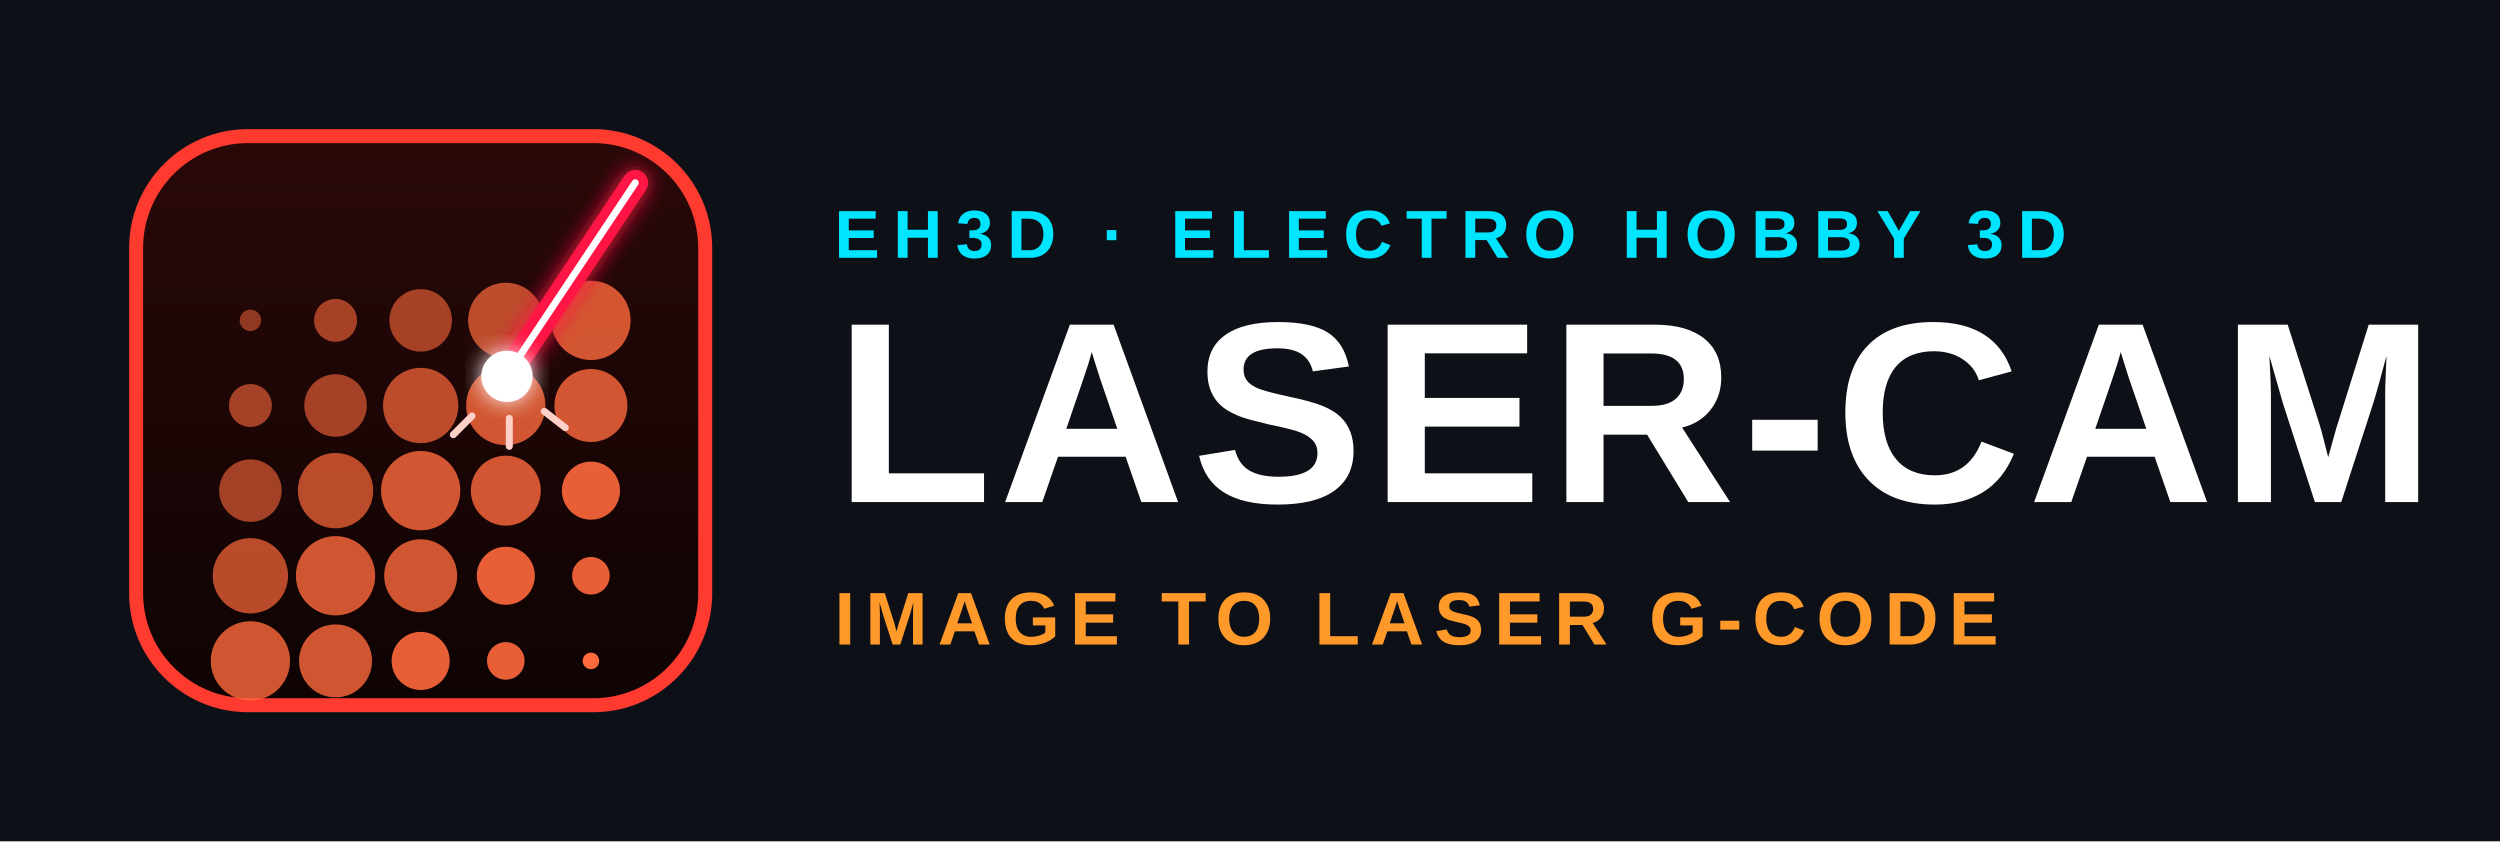
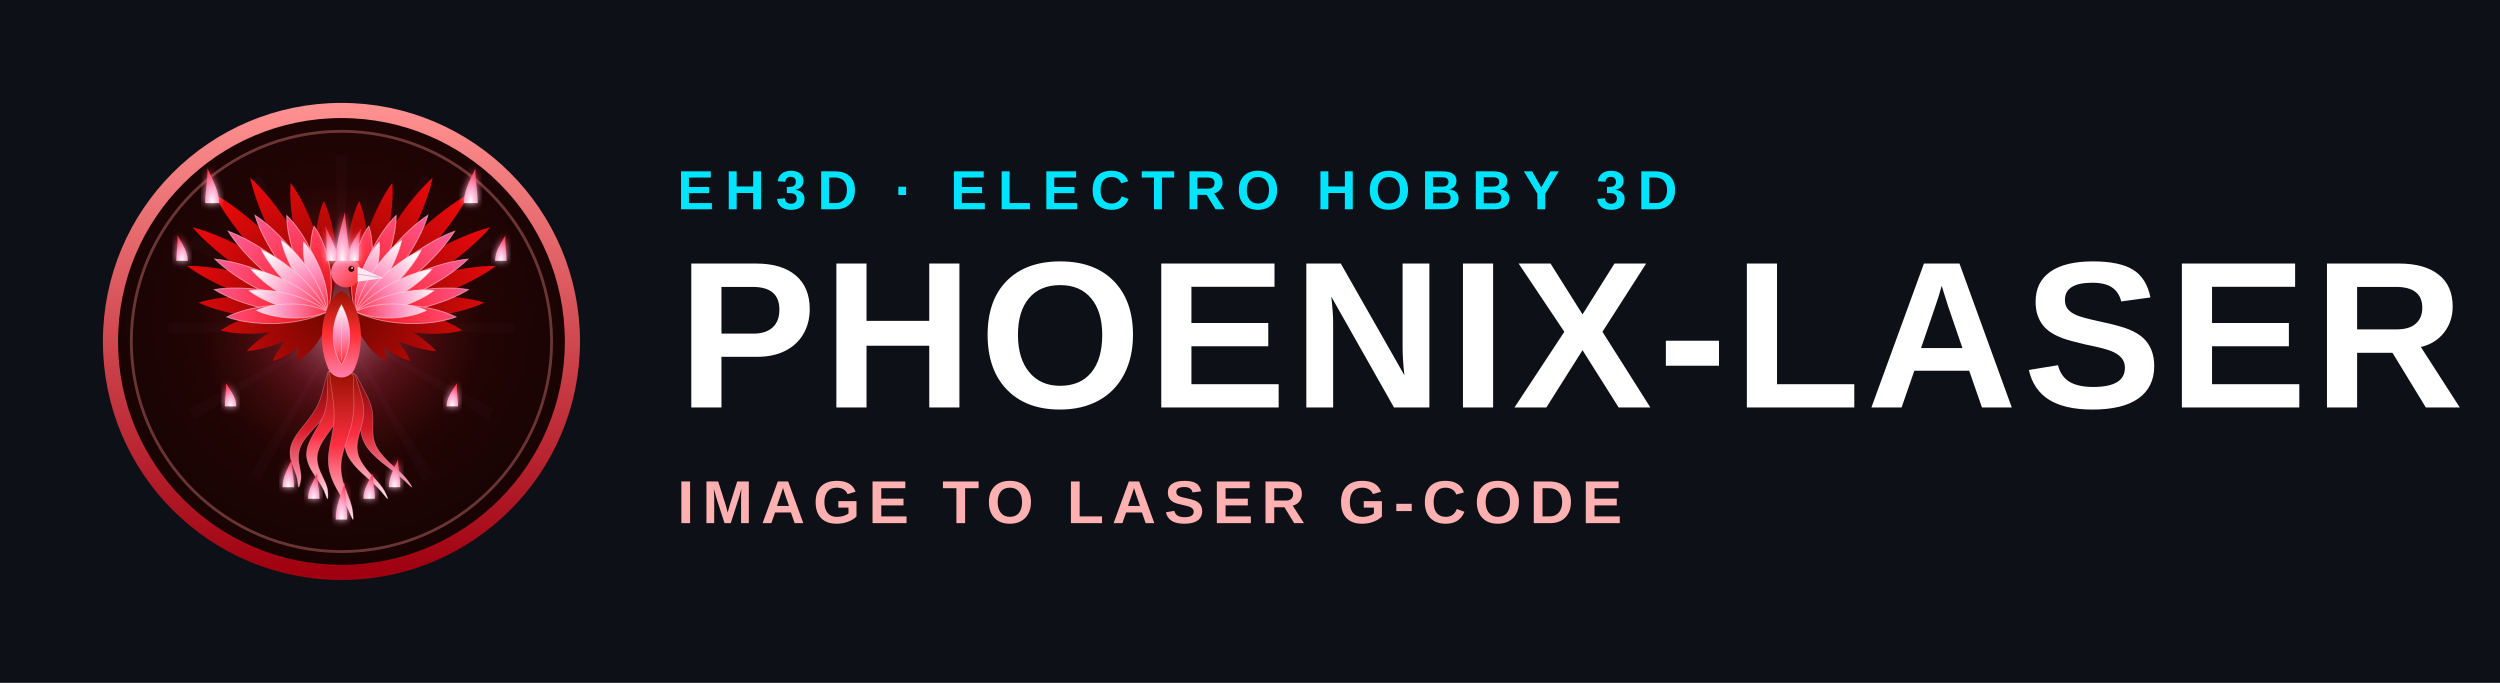
- <svg xmlns="http://www.w3.org/2000/svg" viewBox="0 0 737 248" width="737" height="248" role="img" aria-label="EH3D-LASER-CAM logo">
+ <svg xmlns="http://www.w3.org/2000/svg" viewBox="0 0 908 248" width="908" height="248" role="img" aria-label="EH3D-PHOENIX-LASER logo">
  <defs>
-     <linearGradient id="bg" x1="0" y1="0" x2="0" y2="1">
-       <stop offset="0" stop-color="#2a0808" />
-       <stop offset="1" stop-color="#0e0303" />
+     <radialGradient id="red_glow" cx="0.5" cy="0.5" r="0.5">
+       <stop offset="0" stop-color="#FFBFDB" stop-opacity="0.55" />
+       <stop offset="0.45" stop-color="#FF3F66" stop-opacity="0.22" />
+       <stop offset="1" stop-color="#971100" stop-opacity="0" />
+     </radialGradient>
+     <radialGradient id="red_back" gradientUnits="userSpaceOnUse" cx="12" cy="-34" r="125">
+       <stop offset="0" stop-color="#720800" />
+       <stop offset="1" stop-color="#E6090B" />
+     </radialGradient>
+     <radialGradient id="red_mid" gradientUnits="userSpaceOnUse" cx="12" cy="-34" r="100">
+       <stop offset="0" stop-color="#D50C05" />
+       <stop offset="0.5" stop-color="#FF2F43" />
+       <stop offset="1" stop-color="#FF588E" />
+     </radialGradient>
+     <radialGradient id="red_front" gradientUnits="userSpaceOnUse" cx="12" cy="-34" r="72">
+       <stop offset="0" stop-color="#FF2F43" />
+       <stop offset="0.5" stop-color="#FF8FBC" />
+       <stop offset="1" stop-color="#FFFFFF" />
+     </radialGradient>
+     <linearGradient id="red_body" x1="0" y1="0" x2="0" y2="1">
+       <stop offset="0" stop-color="#971100" />
+       <stop offset="0.5" stop-color="#FF2F32" />
+       <stop offset="1" stop-color="#FF7FAB" />
+     </linearGradient>
+     <linearGradient id="red_chest" x1="0" y1="0" x2="0" y2="1">
+       <stop offset="0" stop-color="#FFFFFF" />
+       <stop offset="0.5" stop-color="#FF8FBC" />
+       <stop offset="1" stop-color="#FF2F32" />
+     </linearGradient>
+     <linearGradient id="red_head" x1="0" y1="0" x2="1" y2="1">
+       <stop offset="0" stop-color="#FF8FBC" />
+       <stop offset="1" stop-color="#FF2F32" />
+     </linearGradient>
+     <linearGradient id="red_tailA" x1="0" y1="0" x2="0" y2="1">
+       <stop offset="0" stop-color="#720A0A" />
+       <stop offset="0.5" stop-color="#DB1C29" />
+       <stop offset="1" stop-color="#FF9FBA" />
+     </linearGradient>
+     <linearGradient id="red_tailB" x1="0" y1="0" x2="0" y2="1">
+       <stop offset="0" stop-color="#971100" />
+       <stop offset="0.5" stop-color="#FF2F43" />
+       <stop offset="1" stop-color="#FFE6F2" />
+     </linearGradient>
+     <radialGradient id="red_fl" cx="0.5" cy="1" r="1">
+       <stop offset="0" stop-color="#FFFFFF" />
+       <stop offset="0.5" stop-color="#FF9FC6" />
+       <stop offset="1" stop-color="#FF2F43" />
+     </radialGradient>
+     <filter id="red_blur" x="-30%" y="-30%" width="160%" height="160%">
+       <feGaussianBlur stdDeviation="3" result="b" />
+       <feMerge>
+         <feMergeNode in="b" />
+         <feMergeNode in="SourceGraphic" />
+       </feMerge>
+     </filter>
+     <radialGradient id="bg" cx="0.5" cy="0.45" r="0.75">
+       <stop offset="0" stop-color="#300606" />
+       <stop offset="1" stop-color="#0e0202" />
+     </radialGradient>
+     <linearGradient id="ring" x1="0" y1="0" x2="0" y2="1">
+       <stop offset="0" stop-color="#FF9090" />
+       <stop offset="1" stop-color="#A00010" />
    </linearGradient>
    <filter id="glow" x="-30%" y="-30%" width="160%" height="160%">
      <feGaussianBlur stdDeviation="9" result="b" />
      <feMerge>
        <feMergeNode in="b" />
        <feMergeNode in="SourceGraphic" />
      </feMerge>
    </filter>
  </defs>
-   <rect width="737" height="248" fill="#0D1117" />
+   <rect width="908" height="248" fill="#0D1117" />
  <g transform="translate(36,36) scale(0.3438)">
-     <rect x="12" y="12" width="488" height="488" rx="96" fill="url(#bg)" stroke="#FF3B30" stroke-width="12" />
-     <circle cx="110" cy="170" r="9.2" fill="#FF6A3D" fill-opacity="0.5" />
-     <circle cx="110" cy="243" r="18.4" fill="#FF6A3D" fill-opacity="0.6" />
-     <circle cx="110" cy="316" r="26.8" fill="#FF6A3D" fill-opacity="0.6" />
-     <circle cx="110" cy="389" r="32.3" fill="#FF6A3D" fill-opacity="0.7" />
-     <circle cx="110" cy="462" r="34" fill="#FF6A3D" fill-opacity="0.8" />
-     <circle cx="183" cy="170" r="18.4" fill="#FF6A3D" fill-opacity="0.6" />
-     <circle cx="183" cy="243" r="26.8" fill="#FF6A3D" fill-opacity="0.6" />
-     <circle cx="183" cy="316" r="32.3" fill="#FF6A3D" fill-opacity="0.7" />
-     <circle cx="183" cy="389" r="34" fill="#FF6A3D" fill-opacity="0.8" />
-     <circle cx="183" cy="462" r="31.3" fill="#FF6A3D" fill-opacity="0.8" />
-     <circle cx="256" cy="170" r="26.8" fill="#FF6A3D" fill-opacity="0.6" />
-     <circle cx="256" cy="243" r="32.3" fill="#FF6A3D" fill-opacity="0.7" />
-     <circle cx="256" cy="316" r="34" fill="#FF6A3D" fill-opacity="0.8" />
-     <circle cx="256" cy="389" r="31.3" fill="#FF6A3D" fill-opacity="0.8" />
-     <circle cx="256" cy="462" r="24.9" fill="#FF6A3D" fill-opacity="0.9" />
-     <circle cx="329" cy="170" r="32.3" fill="#FF6A3D" fill-opacity="0.7" />
-     <circle cx="329" cy="243" r="34" fill="#FF6A3D" fill-opacity="0.8" />
-     <circle cx="329" cy="316" r="30" fill="#FF6A3D" fill-opacity="0.8" />
-     <circle cx="329" cy="389" r="24.9" fill="#FF6A3D" fill-opacity="0.9" />
-     <circle cx="329" cy="462" r="16.1" fill="#FF6A3D" fill-opacity="0.9" />
-     <circle cx="402" cy="170" r="34" fill="#FF6A3D" fill-opacity="0.8" />
-     <circle cx="402" cy="243" r="31.3" fill="#FF6A3D" fill-opacity="0.8" />
-     <circle cx="402" cy="316" r="24.9" fill="#FF6A3D" fill-opacity="0.9" />
-     <circle cx="402" cy="389" r="16.1" fill="#FF6A3D" fill-opacity="0.9" />
-     <circle cx="402" cy="462" r="7.1" fill="#FF6A3D" fill-opacity="1" />
-     <line x1="440" y1="52" x2="332" y2="214" stroke="#FF1744" stroke-width="22" stroke-linecap="round" filter="url(#glow)" />
-     <line x1="440" y1="52" x2="332" y2="214" stroke="#FFFFFF" stroke-width="6" stroke-linecap="round" />
-     <circle cx="330" cy="218" r="22" fill="#FFFFFF" filter="url(#glow)" />
-     <g stroke="#FFD0C8" stroke-width="6" stroke-linecap="round">
-       <line x1="300" y1="252" x2="284" y2="268" />
-       <line x1="332" y1="254" x2="332" y2="278" />
-       <line x1="362" y1="248" x2="380" y2="262" />
+     <circle cx="256" cy="256" r="244" fill="url(#bg)" stroke="url(#ring)" stroke-width="16" />
+     <circle cx="256" cy="256" r="222" fill="none" stroke="#FF9090" stroke-opacity=".35" stroke-width="3" />
+     <g transform="translate(256,266) scale(1.22)">
+       <g id="red_bird">
+         <circle cx="0" cy="-20" r="125" fill="url(#red_glow)" />
+         <g transform="translate(0,-20)" fill="#FFBFDB" fill-opacity="0.02">
+           <path d="M0 0 L149.9 -5.2 L149.9 5.2Z" />
+           <path d="M0 0 L132.4 70.4 L127.2 79.5Z" />
+           <path d="M0 0 L79.5 127.2 L70.4 132.4Z" />
+           <path d="M0 0 L5.2 149.9 L-5.2 149.9Z" />
+           <path d="M0 0 L-70.4 132.4 L-79.5 127.2Z" />
+           <path d="M0 0 L-127.2 79.5 L-132.4 70.4Z" />
+           <path d="M0 0 L-149.9 5.2 L-149.9 -5.2Z" />
+           <path d="M0 0 L-132.4 -70.4 L-127.2 -79.5Z" />
+           <path d="M0 0 L-79.5 -127.2 L-70.4 -132.4Z" />
+           <path d="M0 0 L-5.2 -149.9 L5.2 -149.9Z" />
+           <path d="M0 0 L70.4 -132.4 L79.5 -127.2Z" />
+           <path d="M0 0 L127.2 -79.5 L132.4 -70.4Z" />
+         </g>
+         <g>
+           <g>
+             <path d="M12 -34 C31.7 -12.1 65.2 -0.7 82.1 0.2 C71 -12.6 41.4 -31.9 12 -34Z" fill="url(#red_back)" />
+             <path d="M12 -34 C21.3 -10.8 45.6 5.2 59.6 8.8 C54.5 -4.6 36 -27.2 12 -34Z" fill="url(#red_back)" />
+             <path d="M12 -34 C11.9 -13.3 27.6 3.4 38.5 8.4 C38.8 -3.6 30.6 -25 12 -34Z" fill="url(#red_back)" />
+             <path d="M12 -34 C28.2 -67.1 23.7 -110.4 15.4 -129.9 C5.7 -111.1 -1.8 -68.1 12 -34Z" fill="url(#red_back)" />
+             <path d="M12 -34 C37.6 -68.9 46.2 -120.7 44 -145.5 C28.9 -125.7 8.8 -77.2 12 -34Z" fill="url(#red_back)" />
+             <path d="M12 -34 C48.4 -67.1 73.4 -122.3 79 -150 C57.8 -131.3 22.5 -82.1 12 -34Z" fill="url(#red_back)" />
+             <path d="M12 -34 C57.3 -59.3 97.4 -109.5 110.6 -136.1 C84.4 -122 35.7 -80.2 12 -34Z" fill="url(#red_back)" />
+             <path d="M12 -34 C60.9 -46.9 110.4 -84.9 129 -107.1 C100.9 -100.1 45 -72.3 12 -34Z" fill="url(#red_back)" />
+             <path d="M12 -34 C59.2 -33.6 112.2 -57.1 133.7 -73.6 C106.6 -74.2 50 -62.1 12 -34Z" fill="url(#red_back)" />
+             <path d="M12 -34 C52.2 -21.8 102 -31.3 123.7 -41.8 C100.8 -49.2 50.1 -51.7 12 -34Z" fill="url(#red_back)" />
+             <path d="M12 -34 C41.8 -13.5 84.5 -12.1 104.6 -17.7 C87.6 -29.8 47 -43.1 12 -34Z" fill="url(#red_back)" />
+             <path d="M12 -34 C28.9 -57.9 29.1 -91.9 23.7 -108 C13.7 -94.4 3.3 -61.9 12 -34Z" fill="url(#red_mid)" stroke="#FFD8E8" stroke-opacity="0.55" stroke-width="0.8" />
+             <path d="M12 -34 C36.3 -58.1 47.5 -97.6 47.4 -117.3 C33.1 -103.7 12.4 -68.2 12 -34Z" fill="url(#red_mid)" stroke="#FFD8E8" stroke-opacity="0.55" stroke-width="0.8" />
+             <path d="M12 -34 C44.4 -55.4 68.6 -96.1 74.9 -117.5 C56.1 -105.5 23.6 -71 12 -34Z" fill="url(#red_mid)" stroke="#FFD8E8" stroke-opacity="0.55" stroke-width="0.8" />
+             <path d="M12 -34 C50.3 -48.3 85.8 -83.7 98.1 -103.7 C76 -95.8 33.9 -68.5 12 -34Z" fill="url(#red_mid)" stroke="#FFD8E8" stroke-opacity="0.55" stroke-width="0.8" />
+             <path d="M12 -34 C51.6 -38.1 93.3 -63.3 109.6 -79.5 C86.7 -77.5 40.7 -61.7 12 -34Z" fill="url(#red_mid)" stroke="#FFD8E8" stroke-opacity="0.55" stroke-width="0.8" />
+             <path d="M12 -34 C48.8 -27.9 91.9 -41.6 110 -53.1 C88.9 -56.9 43.8 -53.4 12 -34Z" fill="url(#red_mid)" stroke="#FFD8E8" stroke-opacity="0.55" stroke-width="0.8" />
+             <path d="M12 -34 C41.9 -19.4 81.4 -22.6 99.2 -29.4 C82.2 -38.1 43.2 -45.4 12 -34Z" fill="url(#red_mid)" stroke="#FFD8E8" stroke-opacity="0.55" stroke-width="0.8" />
+             <path d="M12 -34 C28.7 -51.9 34.3 -80.3 32.8 -94.3 C22.9 -84.2 9.8 -58.4 12 -34Z" fill="url(#red_front)" stroke="#FFD8E8" stroke-opacity="0.55" stroke-width="0.8" />
+             <path d="M12 -34 C34.4 -50.2 49.1 -80.2 52.1 -95.8 C39.1 -86.7 17.7 -61.1 12 -34Z" fill="url(#red_front)" stroke="#FFD8E8" stroke-opacity="0.55" stroke-width="0.8" />
+             <path d="M12 -34 C38.8 -45.3 61.8 -72.2 69.1 -87.3 C53.6 -81 25.2 -60 12 -34Z" fill="url(#red_front)" stroke="#FFD8E8" stroke-opacity="0.55" stroke-width="0.8" />
+             <path d="M12 -34 C40.1 -38.1 68 -58.2 78.4 -70.8 C62.2 -68.7 30.4 -55.6 12 -34Z" fill="url(#red_front)" stroke="#FFD8E8" stroke-opacity="0.55" stroke-width="0.8" />
+             <path d="M12 -34 C38.4 -30.7 68 -42.8 80 -52.2 C64.8 -54.4 33.2 -50 12 -34Z" fill="url(#red_front)" stroke="#FFD8E8" stroke-opacity="0.55" stroke-width="0.8" />
+             <path d="M12 -34 C33.7 -24.4 61.4 -28.9 73.6 -35.1 C61.2 -40.9 33.4 -44.4 12 -34Z" fill="url(#red_front)" stroke="#FFD8E8" stroke-opacity="0.55" stroke-width="0.8" />
+           </g>
+           <path d="M106 -128 C106 -138.5 111.2 -147.5 116 -158 C116 -146 118 -137 118 -128Z" fill="url(#red_fl)" filter="url(#red_blur)" />
+           <path d="M133 -78 C133 -85.7 137.6 -92.3 142 -100 C141.6 -91.2 143 -84.6 143 -78Z" fill="url(#red_fl)" filter="url(#red_blur)" />
+           <path d="M91 48 C91 41 95.6 35 100 28 C99.6 36 101 42 101 48Z" fill="url(#red_fl)" filter="url(#red_blur)" />
+         </g>
+         <g transform="scale(-1,1)">
+           <g>
+             <path d="M12 -34 C31.7 -12.1 65.2 -0.7 82.1 0.2 C71 -12.6 41.4 -31.9 12 -34Z" fill="url(#red_back)" />
+             <path d="M12 -34 C21.3 -10.8 45.6 5.2 59.6 8.8 C54.5 -4.6 36 -27.2 12 -34Z" fill="url(#red_back)" />
+             <path d="M12 -34 C11.9 -13.3 27.6 3.4 38.5 8.4 C38.8 -3.6 30.6 -25 12 -34Z" fill="url(#red_back)" />
+             <path d="M12 -34 C28.2 -67.1 23.7 -110.4 15.4 -129.9 C5.7 -111.1 -1.8 -68.1 12 -34Z" fill="url(#red_back)" />
+             <path d="M12 -34 C37.6 -68.9 46.2 -120.7 44 -145.5 C28.9 -125.7 8.8 -77.2 12 -34Z" fill="url(#red_back)" />
+             <path d="M12 -34 C48.4 -67.1 73.4 -122.3 79 -150 C57.8 -131.3 22.5 -82.1 12 -34Z" fill="url(#red_back)" />
+             <path d="M12 -34 C57.3 -59.3 97.4 -109.5 110.6 -136.1 C84.4 -122 35.7 -80.2 12 -34Z" fill="url(#red_back)" />
+             <path d="M12 -34 C60.9 -46.9 110.4 -84.9 129 -107.1 C100.9 -100.1 45 -72.3 12 -34Z" fill="url(#red_back)" />
+             <path d="M12 -34 C59.2 -33.6 112.2 -57.1 133.7 -73.6 C106.6 -74.2 50 -62.1 12 -34Z" fill="url(#red_back)" />
+             <path d="M12 -34 C52.2 -21.8 102 -31.3 123.7 -41.8 C100.8 -49.2 50.1 -51.7 12 -34Z" fill="url(#red_back)" />
+             <path d="M12 -34 C41.8 -13.5 84.5 -12.1 104.6 -17.7 C87.6 -29.8 47 -43.1 12 -34Z" fill="url(#red_back)" />
+             <path d="M12 -34 C28.9 -57.9 29.1 -91.9 23.7 -108 C13.7 -94.4 3.3 -61.9 12 -34Z" fill="url(#red_mid)" stroke="#FFD8E8" stroke-opacity="0.55" stroke-width="0.8" />
+             <path d="M12 -34 C36.3 -58.1 47.5 -97.6 47.4 -117.3 C33.1 -103.7 12.4 -68.2 12 -34Z" fill="url(#red_mid)" stroke="#FFD8E8" stroke-opacity="0.55" stroke-width="0.8" />
+             <path d="M12 -34 C44.4 -55.4 68.6 -96.1 74.9 -117.5 C56.1 -105.5 23.6 -71 12 -34Z" fill="url(#red_mid)" stroke="#FFD8E8" stroke-opacity="0.55" stroke-width="0.8" />
+             <path d="M12 -34 C50.3 -48.3 85.8 -83.7 98.1 -103.7 C76 -95.8 33.9 -68.5 12 -34Z" fill="url(#red_mid)" stroke="#FFD8E8" stroke-opacity="0.55" stroke-width="0.8" />
+             <path d="M12 -34 C51.6 -38.1 93.3 -63.3 109.6 -79.5 C86.7 -77.5 40.7 -61.7 12 -34Z" fill="url(#red_mid)" stroke="#FFD8E8" stroke-opacity="0.55" stroke-width="0.8" />
+             <path d="M12 -34 C48.8 -27.9 91.9 -41.6 110 -53.1 C88.9 -56.9 43.8 -53.4 12 -34Z" fill="url(#red_mid)" stroke="#FFD8E8" stroke-opacity="0.55" stroke-width="0.8" />
+             <path d="M12 -34 C41.9 -19.4 81.4 -22.6 99.2 -29.4 C82.2 -38.1 43.2 -45.4 12 -34Z" fill="url(#red_mid)" stroke="#FFD8E8" stroke-opacity="0.55" stroke-width="0.8" />
+             <path d="M12 -34 C28.7 -51.9 34.3 -80.3 32.8 -94.3 C22.9 -84.2 9.8 -58.4 12 -34Z" fill="url(#red_front)" stroke="#FFD8E8" stroke-opacity="0.55" stroke-width="0.8" />
+             <path d="M12 -34 C34.4 -50.2 49.1 -80.2 52.1 -95.8 C39.1 -86.7 17.7 -61.1 12 -34Z" fill="url(#red_front)" stroke="#FFD8E8" stroke-opacity="0.55" stroke-width="0.8" />
+             <path d="M12 -34 C38.8 -45.3 61.8 -72.2 69.1 -87.3 C53.6 -81 25.2 -60 12 -34Z" fill="url(#red_front)" stroke="#FFD8E8" stroke-opacity="0.55" stroke-width="0.8" />
+             <path d="M12 -34 C40.1 -38.1 68 -58.2 78.4 -70.8 C62.2 -68.7 30.4 -55.6 12 -34Z" fill="url(#red_front)" stroke="#FFD8E8" stroke-opacity="0.55" stroke-width="0.8" />
+             <path d="M12 -34 C38.4 -30.7 68 -42.8 80 -52.2 C64.8 -54.4 33.2 -50 12 -34Z" fill="url(#red_front)" stroke="#FFD8E8" stroke-opacity="0.55" stroke-width="0.8" />
+             <path d="M12 -34 C33.7 -24.4 61.4 -28.9 73.6 -35.1 C61.2 -40.9 33.4 -44.4 12 -34Z" fill="url(#red_front)" stroke="#FFD8E8" stroke-opacity="0.55" stroke-width="0.8" />
+           </g>
+           <path d="M106 -128 C106 -138.5 111.2 -147.5 116 -158 C116 -146 118 -137 118 -128Z" fill="url(#red_fl)" filter="url(#red_blur)" />
+           <path d="M133 -78 C133 -85.7 137.6 -92.3 142 -100 C141.6 -91.2 143 -84.6 143 -78Z" fill="url(#red_fl)" filter="url(#red_blur)" />
+           <path d="M91 48 C91 41 95.6 35 100 28 C99.6 36 101 42 101 48Z" fill="url(#red_fl)" filter="url(#red_blur)" />
+         </g>
+         <path d="M-11.4 18 Q-14.2 26.3 -15.2 30.5 Q-16.2 34.7 -17.4 38.8 Q-18.7 43 -20.7 47.2 Q-22.8 51.3 -25.7 55.5 Q-28.7 59.7 -32.1 63.8 Q-35.6 68 -38.5 72.2 Q-41.5 76.3 -43.1 80.5 Q-44.7 84.7 -44.5 88.8 Q-44.4 93 -42.9 97.2 Q-41.4 101.3 -39.8 105.5 Q-38.2 109.7 -37.8 113.8 Q-37.4 118 -37 118 Q-36.6 118 -35.6 113.8 Q-34.6 109.7 -35.3 105.5 Q-36.1 101.3 -36.8 97.2 Q-37.5 93 -37 88.8 Q-36.5 84.7 -34.3 80.5 Q-32 76.3 -28.5 72.2 Q-24.9 68 -20.9 63.8 Q-16.9 59.7 -13.4 55.5 Q-9.9 51.3 -7.3 47.2 Q-4.8 43 -3 38.8 Q-1.3 34.7 0.2 30.5 Q1.7 26.3 3.6 22.2 Q5.4 18 -3 18Z" fill="url(#red_tailA)" stroke="#FFD8E8" stroke-opacity="0.35" stroke-width="0.6" />
+         <path d="M-5.4 18 Q-0.5 26.3 2.3 30.5 Q5.2 34.7 7.7 38.8 Q10.3 43 12.1 47.2 Q13.9 51.3 14.8 55.5 Q15.6 59.7 16 63.8 Q16.4 68 17.3 72.2 Q18.2 76.3 20.4 80.5 Q22.6 84.7 26.6 88.8 Q30.6 93 35.9 97.2 Q41.2 101.3 46.7 105.5 Q52.1 109.7 56.3 113.8 Q60.6 118 61 118 Q61.4 118 58.5 113.8 Q55.7 109.7 51.2 105.5 Q46.6 101.3 42 97.2 Q37.5 93 34.2 88.8 Q30.8 84.7 29.2 80.5 Q27.6 76.3 27.4 72.2 Q27.1 68 27.2 63.8 Q27.4 59.7 27.1 55.5 Q26.8 51.3 25.5 47.2 Q24.2 43 22.1 38.8 Q20 34.7 17.7 30.5 Q15.4 26.3 13.4 22.2 Q11.4 18 3 18Z" fill="url(#red_tailA)" stroke="#FFD8E8" stroke-opacity="0.35" stroke-width="0.6" />
+         <path d="M-11.4 18 Q-12.2 27.2 -12.1 31.7 Q-12.1 36.3 -12.3 40.9 Q-12.5 45.5 -13.7 50.1 Q-14.8 54.7 -17.1 59.2 Q-19.3 63.8 -22.1 68.4 Q-24.9 73 -27.1 77.6 Q-29.4 82.2 -30 86.8 Q-30.7 91.3 -29.2 95.9 Q-27.8 100.5 -24.9 105.1 Q-21.9 109.7 -18.9 114.2 Q-15.8 118.8 -14.1 123.4 Q-12.4 128 -12 128 Q-11.6 128 -11.7 123.4 Q-11.8 118.8 -13.9 114.2 Q-16 109.7 -18.1 105.1 Q-20.2 100.5 -20.9 95.9 Q-21.5 91.3 -20.2 86.8 Q-18.8 82.2 -15.9 77.6 Q-13 73 -9.6 68.4 Q-6.2 63.8 -3.3 59.2 Q-0.5 54.7 1.3 50.1 Q3 45.5 3.8 40.9 Q4.6 36.3 5.1 31.7 Q5.6 27.2 6.5 22.6 Q7.4 18 -2 18Z" fill="url(#red_tailB)" stroke="#FFD8E8" stroke-opacity="0.35" stroke-width="0.6" />
+         <path d="M-7.4 18 Q-4.2 27.2 -2.1 31.7 Q-0.1 36.3 1.7 40.9 Q3.5 45.5 4.3 50.1 Q5.2 54.7 4.9 59.2 Q4.7 63.8 3.9 68.4 Q3.1 73 2.9 77.6 Q2.6 82.2 4 86.8 Q5.3 91.3 8.8 95.9 Q12.2 100.5 17.1 105.1 Q22.1 109.7 27.1 114.2 Q32.2 118.8 35.9 123.4 Q39.6 128 40 128 Q40.4 128 38.3 123.4 Q36.2 118.8 32.1 114.2 Q28 109.7 23.9 105.1 Q19.8 100.5 17.1 95.9 Q14.5 91.3 13.8 86.8 Q13.2 82.2 14.1 77.6 Q15 73 16.4 68.4 Q17.8 63.8 18.7 59.2 Q19.5 54.7 19.3 50.1 Q19 45.5 17.8 40.9 Q16.6 36.3 15.1 31.7 Q13.6 27.2 12.5 22.6 Q11.4 18 2 18Z" fill="url(#red_tailB)" stroke="#FFD8E8" stroke-opacity="0.35" stroke-width="0.6" />
+         <path d="M-10.4 18 Q-9.3 28.7 -8.4 34 Q-7.6 39.3 -6.9 44.7 Q-6.3 50 -6.3 55.3 Q-6.3 60.7 -7 66 Q-7.8 71.3 -8.9 76.7 Q-10.1 82 -10.8 87.3 Q-11.6 92.7 -11.2 98 Q-10.8 103.3 -8.9 108.7 Q-7.1 114 -4.1 119.3 Q-1.1 124.7 2 130 Q5.1 135.3 7.4 140.7 Q9.6 146 10 146 Q10.4 146 9.9 140.7 Q9.4 135.3 7.4 130 Q5.4 124.7 3.4 119.3 Q1.3 114 0.3 108.7 Q-0.7 103.3 -0.4 98 Q0 92.7 1.5 87.3 Q3 82 4.9 76.7 Q6.7 71.3 8.2 66 Q9.6 60.7 10.2 55.3 Q10.9 50 10.8 44.7 Q10.8 39.3 10.6 34 Q10.3 28.7 10.4 23.3 Q10.4 18 0 18Z" fill="url(#red_tailB)" stroke="#FFD8E8" stroke-opacity="0.35" stroke-width="0.6" />
+         <path d="M-51 118 C-51 109.6 -46.8 102.4 -43 94 C-42.8 103.6 -41 110.8 -41 118Z" fill="url(#red_fl)" filter="url(#red_blur)" />
+         <path d="M41 118 C41 109.6 45.2 102.4 49 94 C49.2 103.6 51 110.8 51 118Z" fill="url(#red_fl)" filter="url(#red_blur)" />
+         <path d="M-29 128 C-29 120.3 -24.8 113.7 -21 106 C-20.8 114.8 -19 121.4 -19 128Z" fill="url(#red_fl)" filter="url(#red_blur)" />
+         <path d="M19 128 C19 120.3 23.2 113.7 27 106 C27.2 114.8 29 121.4 29 128Z" fill="url(#red_fl)" filter="url(#red_blur)" />
+         <path d="M-5 146 C-5 134.8 -0.8 125.2 3 114 C3.2 126.8 5 136.4 5 146Z" fill="url(#red_fl)" filter="url(#red_blur)" />
+         <path d="M0 -52 C16 -44 22 -10 12 14 C8 26 -8 26 -12 14 C-22 -10 -16 -44 0 -52Z" fill="url(#red_body)" />
+         <path d="M0 -40 C10 -22 9 -2 0 12 C-9 -2 -10 -22 0 -40Z" fill="url(#red_chest)" stroke="#FFD8E8" stroke-opacity="0.5" stroke-width="0.7" />
+         <path d="M0 -34 L0 8" stroke="#FFD8E8" stroke-opacity="0.45" stroke-width="0.8" />
+         <circle cx="4" cy="-68" r="13" fill="url(#red_head)" />
+         <path d="M14 -73 L36 -63 L14 -60 Z" fill="#FFE6F2" />
+         <path d="M14 -66.5 L33 -63.6" stroke="#00000033" stroke-width="0.8" />
+         <circle cx="8.5" cy="-71" r="2.6" fill="#400500" />
+         <circle cx="9.2" cy="-71.8" r="0.8" fill="#FFFFFF" />
+         <path d="M-13 -78 C-13 -88.5 -12.4 -97.5 -14 -108 C-8.4 -96 -3 -87 -3 -78Z" fill="url(#red_fl)" filter="url(#red_blur)" />
+         <path d="M-5 -78 C-5 -92.7 -0.6 -105.3 3 -120 C4.2 -103.2 7 -90.6 7 -78Z" fill="url(#red_fl)" filter="url(#red_blur)" />
+         <path d="M5 -78 C5 -87.8 10.8 -96.2 17 -106 C14.8 -94.8 15 -86.4 15 -78Z" fill="url(#red_fl)" filter="url(#red_blur)" />
+       </g>
    </g>
  </g>
  <text x="246" y="76" font-family="'Segoe UI', 'Helvetica Neue', Arial, sans-serif" font-size="20" font-weight="600" fill="#00E5FF" text-anchor="start" letter-spacing="4">EH3D  ·  ELECTRO HOBBY 3D</text>
-   <text x="246" y="148" font-family="'Segoe UI', 'Helvetica Neue', Arial, sans-serif" font-size="76" font-weight="700" fill="#FFFFFF" text-anchor="start" letter-spacing="2" textLength="447.4" lengthAdjust="spacingAndGlyphs">LASER-CAM</text>
-   <text x="246" y="190" font-family="'Segoe UI', 'Helvetica Neue', Arial, sans-serif" font-size="22" font-weight="600" fill="#FF9A2A" text-anchor="start" letter-spacing="3">IMAGE TO LASER G-CODE</text>
+   <text x="246" y="148" font-family="'Segoe UI', 'Helvetica Neue', Arial, sans-serif" font-size="76" font-weight="700" fill="#FFFFFF" text-anchor="start" letter-spacing="2" textLength="618.4" lengthAdjust="spacingAndGlyphs">PHOENIX-LASER</text>
+   <text x="246" y="190" font-family="'Segoe UI', 'Helvetica Neue', Arial, sans-serif" font-size="22" font-weight="600" fill="#FFB0B0" text-anchor="start" letter-spacing="3">IMAGE TO LASER G-CODE</text>
  <rect x="246" y="98" width="0" height="0" />
</svg>
